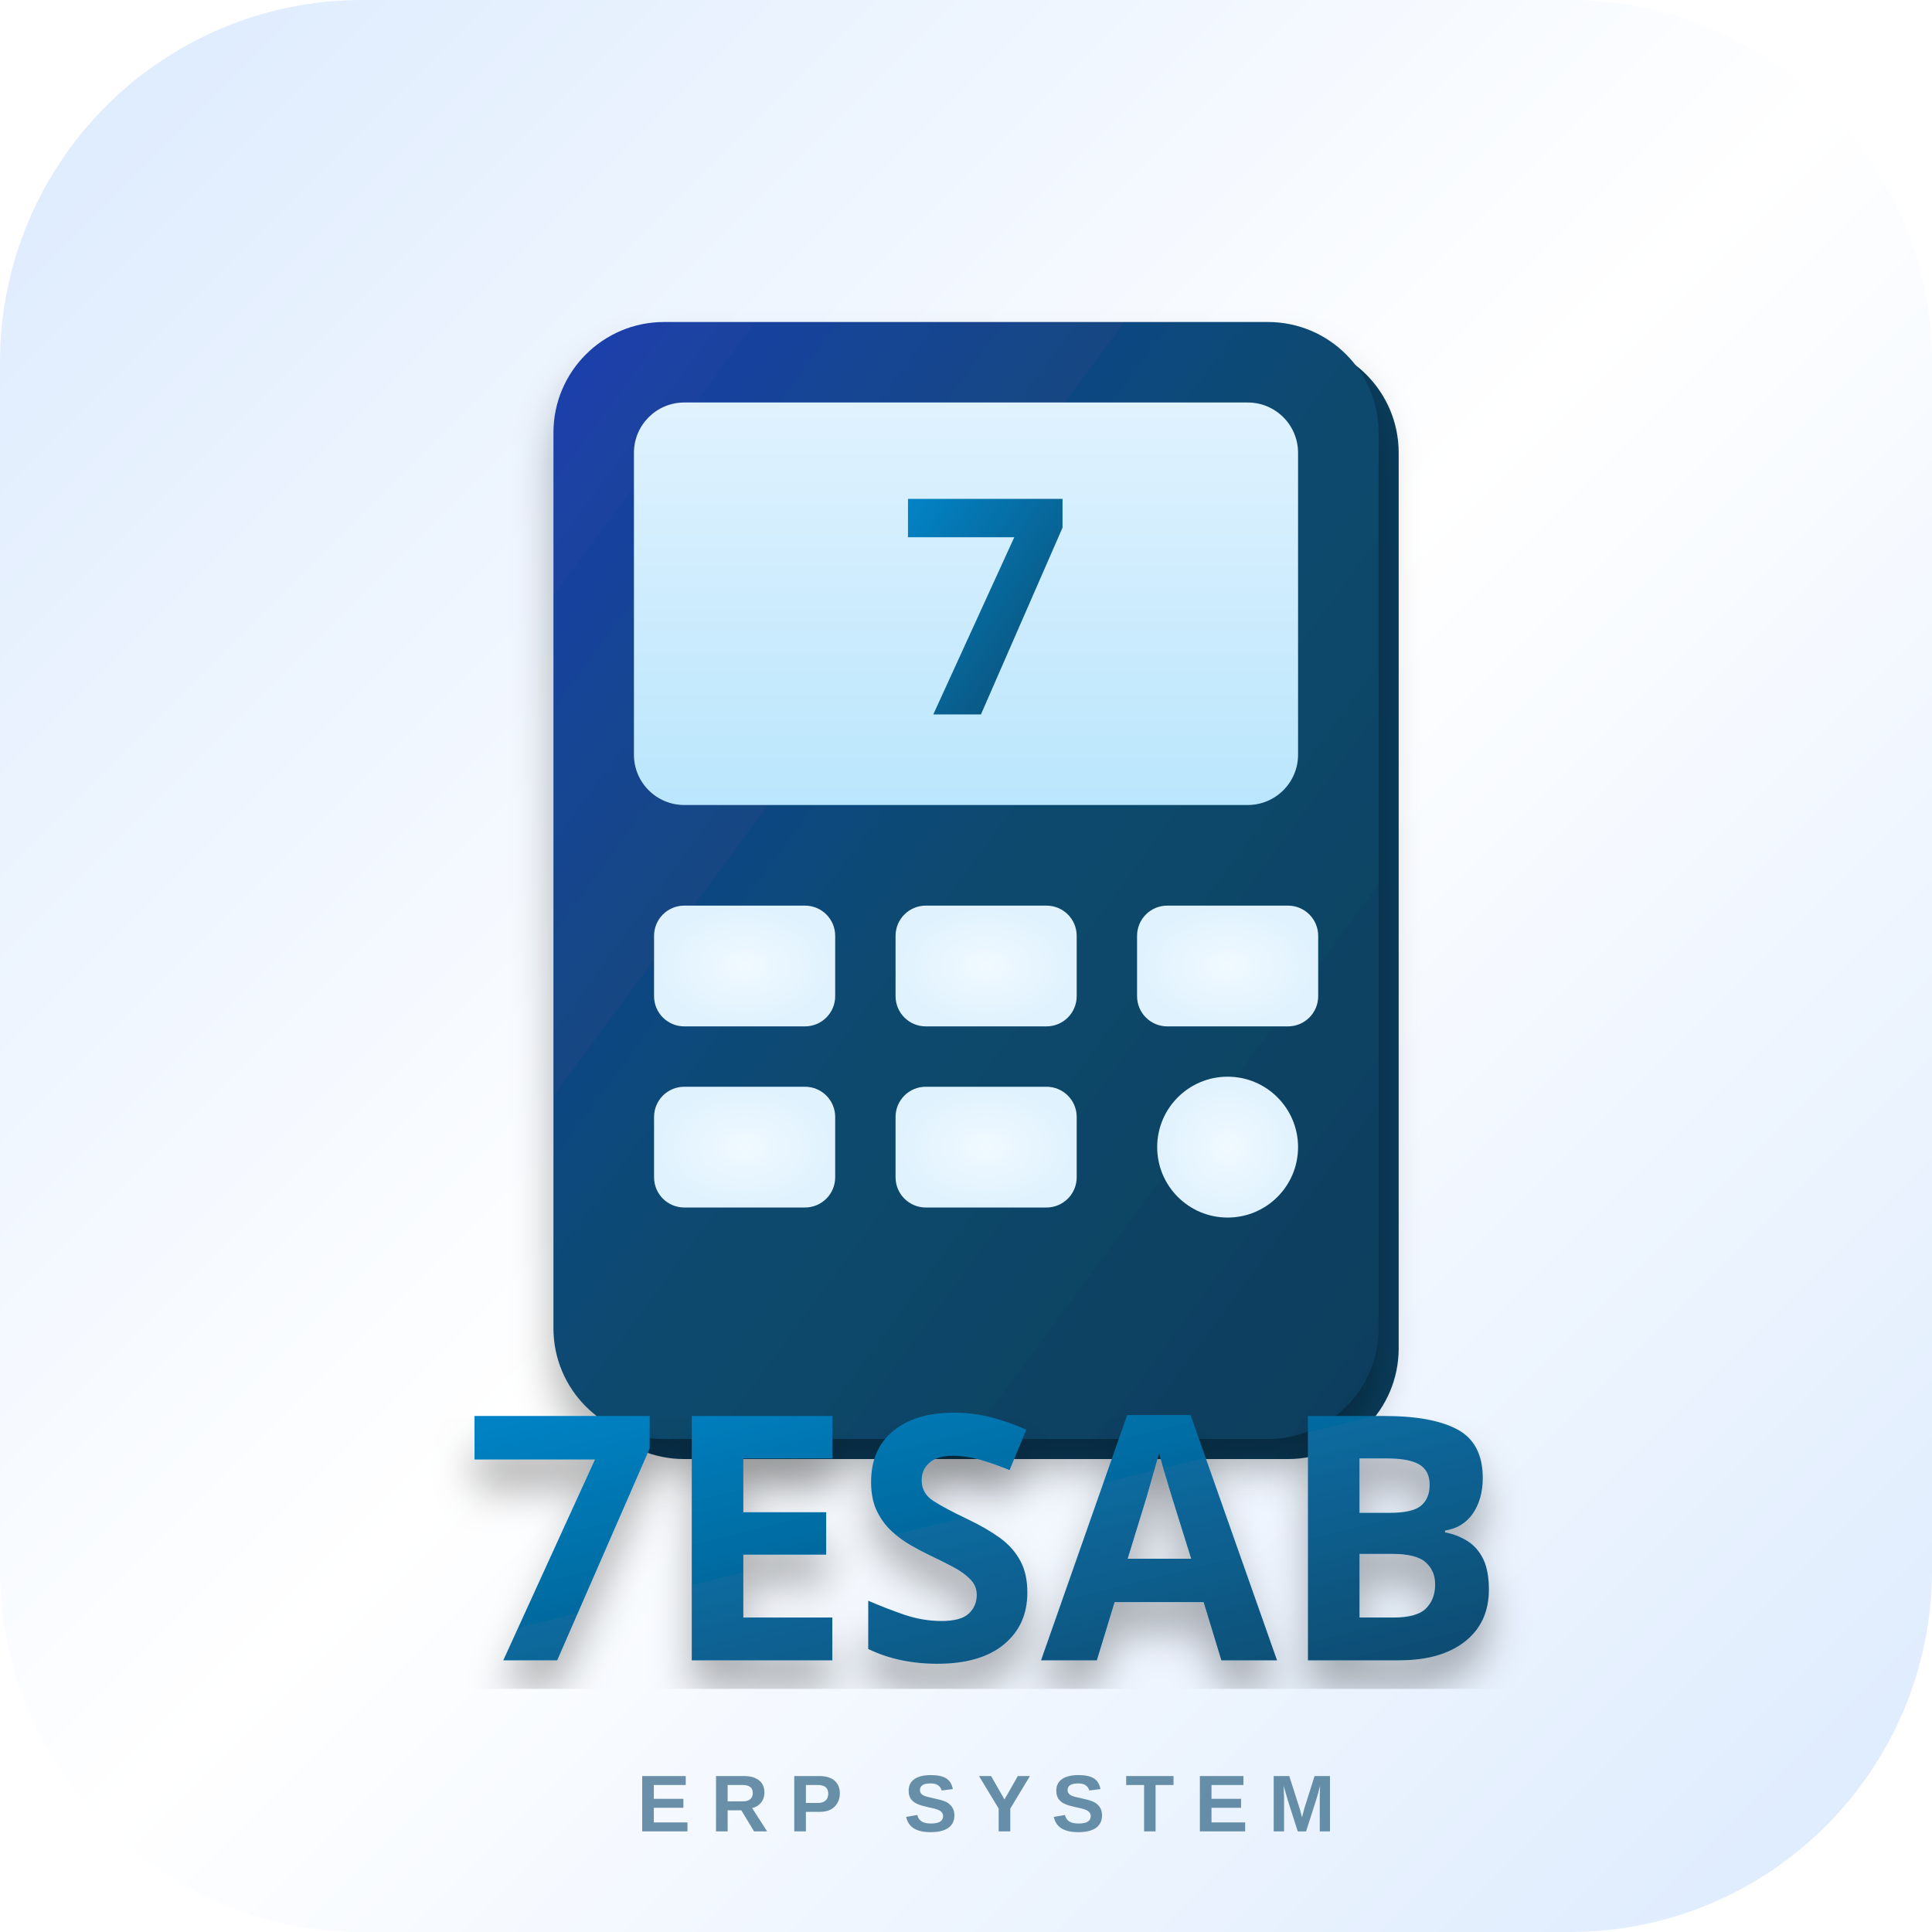
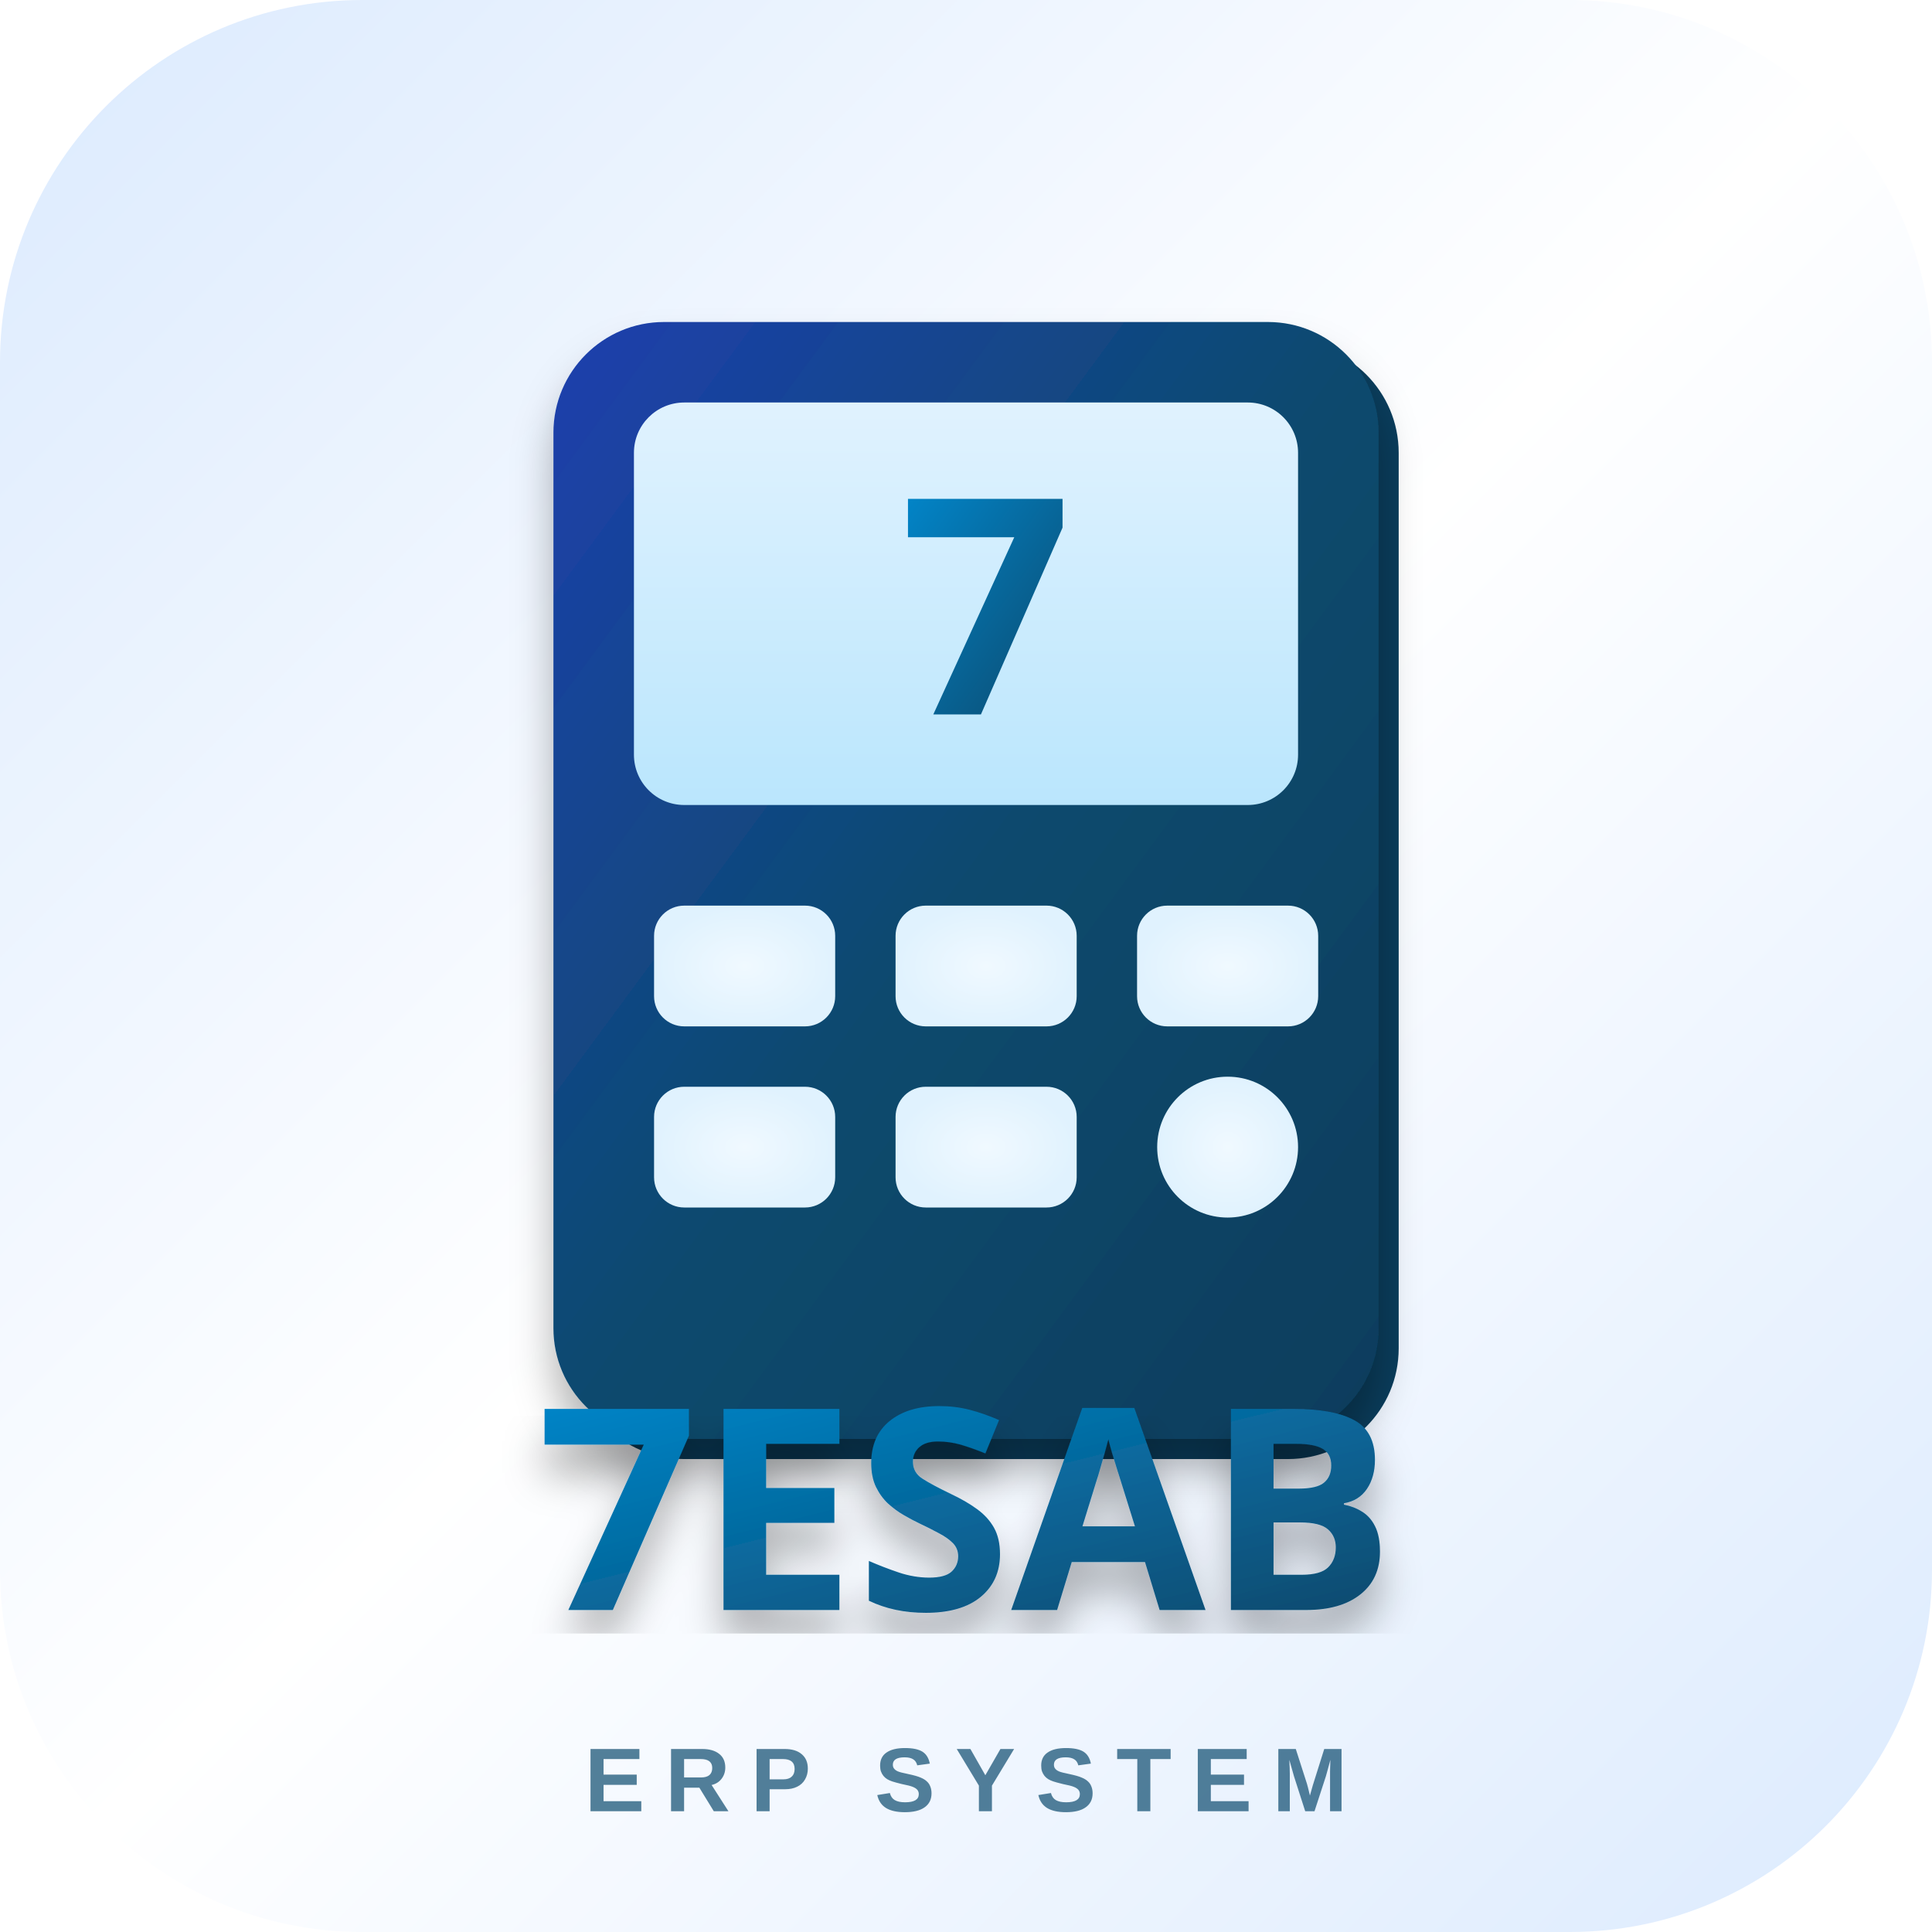
<svg xmlns="http://www.w3.org/2000/svg" viewBox="0 0 192 192" width="192" height="192">
  <defs>
    <linearGradient id="bgGradient" x1="0%" y1="0%" x2="100%" y2="100%">
      <stop offset="0%" style="stop-color:#dbeafe;stop-opacity:1" />
      <stop offset="50%" style="stop-color:#ffffff;stop-opacity:1" />
      <stop offset="100%" style="stop-color:#dbeafe;stop-opacity:1" />
    </linearGradient>
    <linearGradient id="calc3D" x1="0%" y1="0%" x2="100%" y2="100%">
      <stop offset="0%" style="stop-color:#1e40af;stop-opacity:1" />
      <stop offset="50%" style="stop-color:#0c4a6e;stop-opacity:1" />
      <stop offset="100%" style="stop-color:#0a3d5c;stop-opacity:1" />
    </linearGradient>
    <linearGradient id="screenGlow" x1="0%" y1="0%" x2="0%" y2="100%">
      <stop offset="0%" style="stop-color:#e0f2fe;stop-opacity:1" />
      <stop offset="100%" style="stop-color:#bae6fd;stop-opacity:1" />
    </linearGradient>
    <linearGradient id="number3D" x1="0%" y1="0%" x2="100%" y2="100%">
      <stop offset="0%" style="stop-color:#0284c7;stop-opacity:1" />
      <stop offset="100%" style="stop-color:#0c4a6e;stop-opacity:1" />
    </linearGradient>
    <filter id="depth">
      <feGaussianBlur in="SourceAlpha" stdDeviation="2" />
      <feOffset dx="0" dy="3" result="offsetblur" />
      <feComponentTransfer>
        <feFuncA type="linear" slope="0.3" />
      </feComponentTransfer>
      <feMerge>
        <feMergeNode />
        <feMergeNode in="SourceGraphic" />
      </feMerge>
    </filter>
    <radialGradient id="buttonGrad">
      <stop offset="0%" style="stop-color:#f0f9ff;stop-opacity:1" />
      <stop offset="100%" style="stop-color:#e0f2fe;stop-opacity:1" />
    </radialGradient>
  </defs>
  <rect width="192" height="192" rx="36" fill="url(#bgGradient)" />
  <rect x="57" y="34" width="82" height="111" rx="11" fill="#0a3d5c" />
  <rect x="55" y="32" width="82" height="111" rx="11" fill="url(#calc3D)" filter="url(#depth)" />
  <rect x="63" y="40" width="66" height="40" rx="5" fill="url(#screenGlow)" />
  <text x="98" y="71" font-family="Arial Black, sans-serif" font-size="30" font-weight="900" fill="url(#number3D)" text-anchor="middle">7</text>
  <g>
    <rect x="65" y="90" width="18" height="12" rx="3" fill="url(#buttonGrad)" />
    <rect x="89" y="90" width="18" height="12" rx="3" fill="url(#buttonGrad)" />
    <rect x="113" y="90" width="18" height="12" rx="3" fill="url(#buttonGrad)" />
  </g>
  <g>
    <rect x="65" y="108" width="18" height="12" rx="3" fill="url(#buttonGrad)" />
    <rect x="89" y="108" width="18" height="12" rx="3" fill="url(#buttonGrad)" />
    <circle cx="122" cy="114" r="7" fill="url(#buttonGrad)" />
  </g>
-   <text x="98" y="165" font-family="Arial Black, sans-serif" font-size="34" font-weight="900" fill="url(#number3D)" text-anchor="middle" filter="url(#depth)">7ESAB</text>
-   <text x="98" y="182" font-family="Arial, sans-serif" font-size="8" font-weight="600" fill="#0c4a6e" text-anchor="middle" letter-spacing="2" opacity="0.6">ERP SYSTEM</text>
+   <text x="96" y="160" font-family="Arial Black, sans-serif" font-size="28" font-weight="900" fill="url(#number3D)" text-anchor="middle" filter="url(#depth)">7ESAB</text>
+   <text x="96" y="180" font-family="Arial, sans-serif" font-size="9" font-weight="600" fill="#0c4a6e" text-anchor="middle" letter-spacing="2" opacity="0.7">ERP SYSTEM</text>
</svg>
